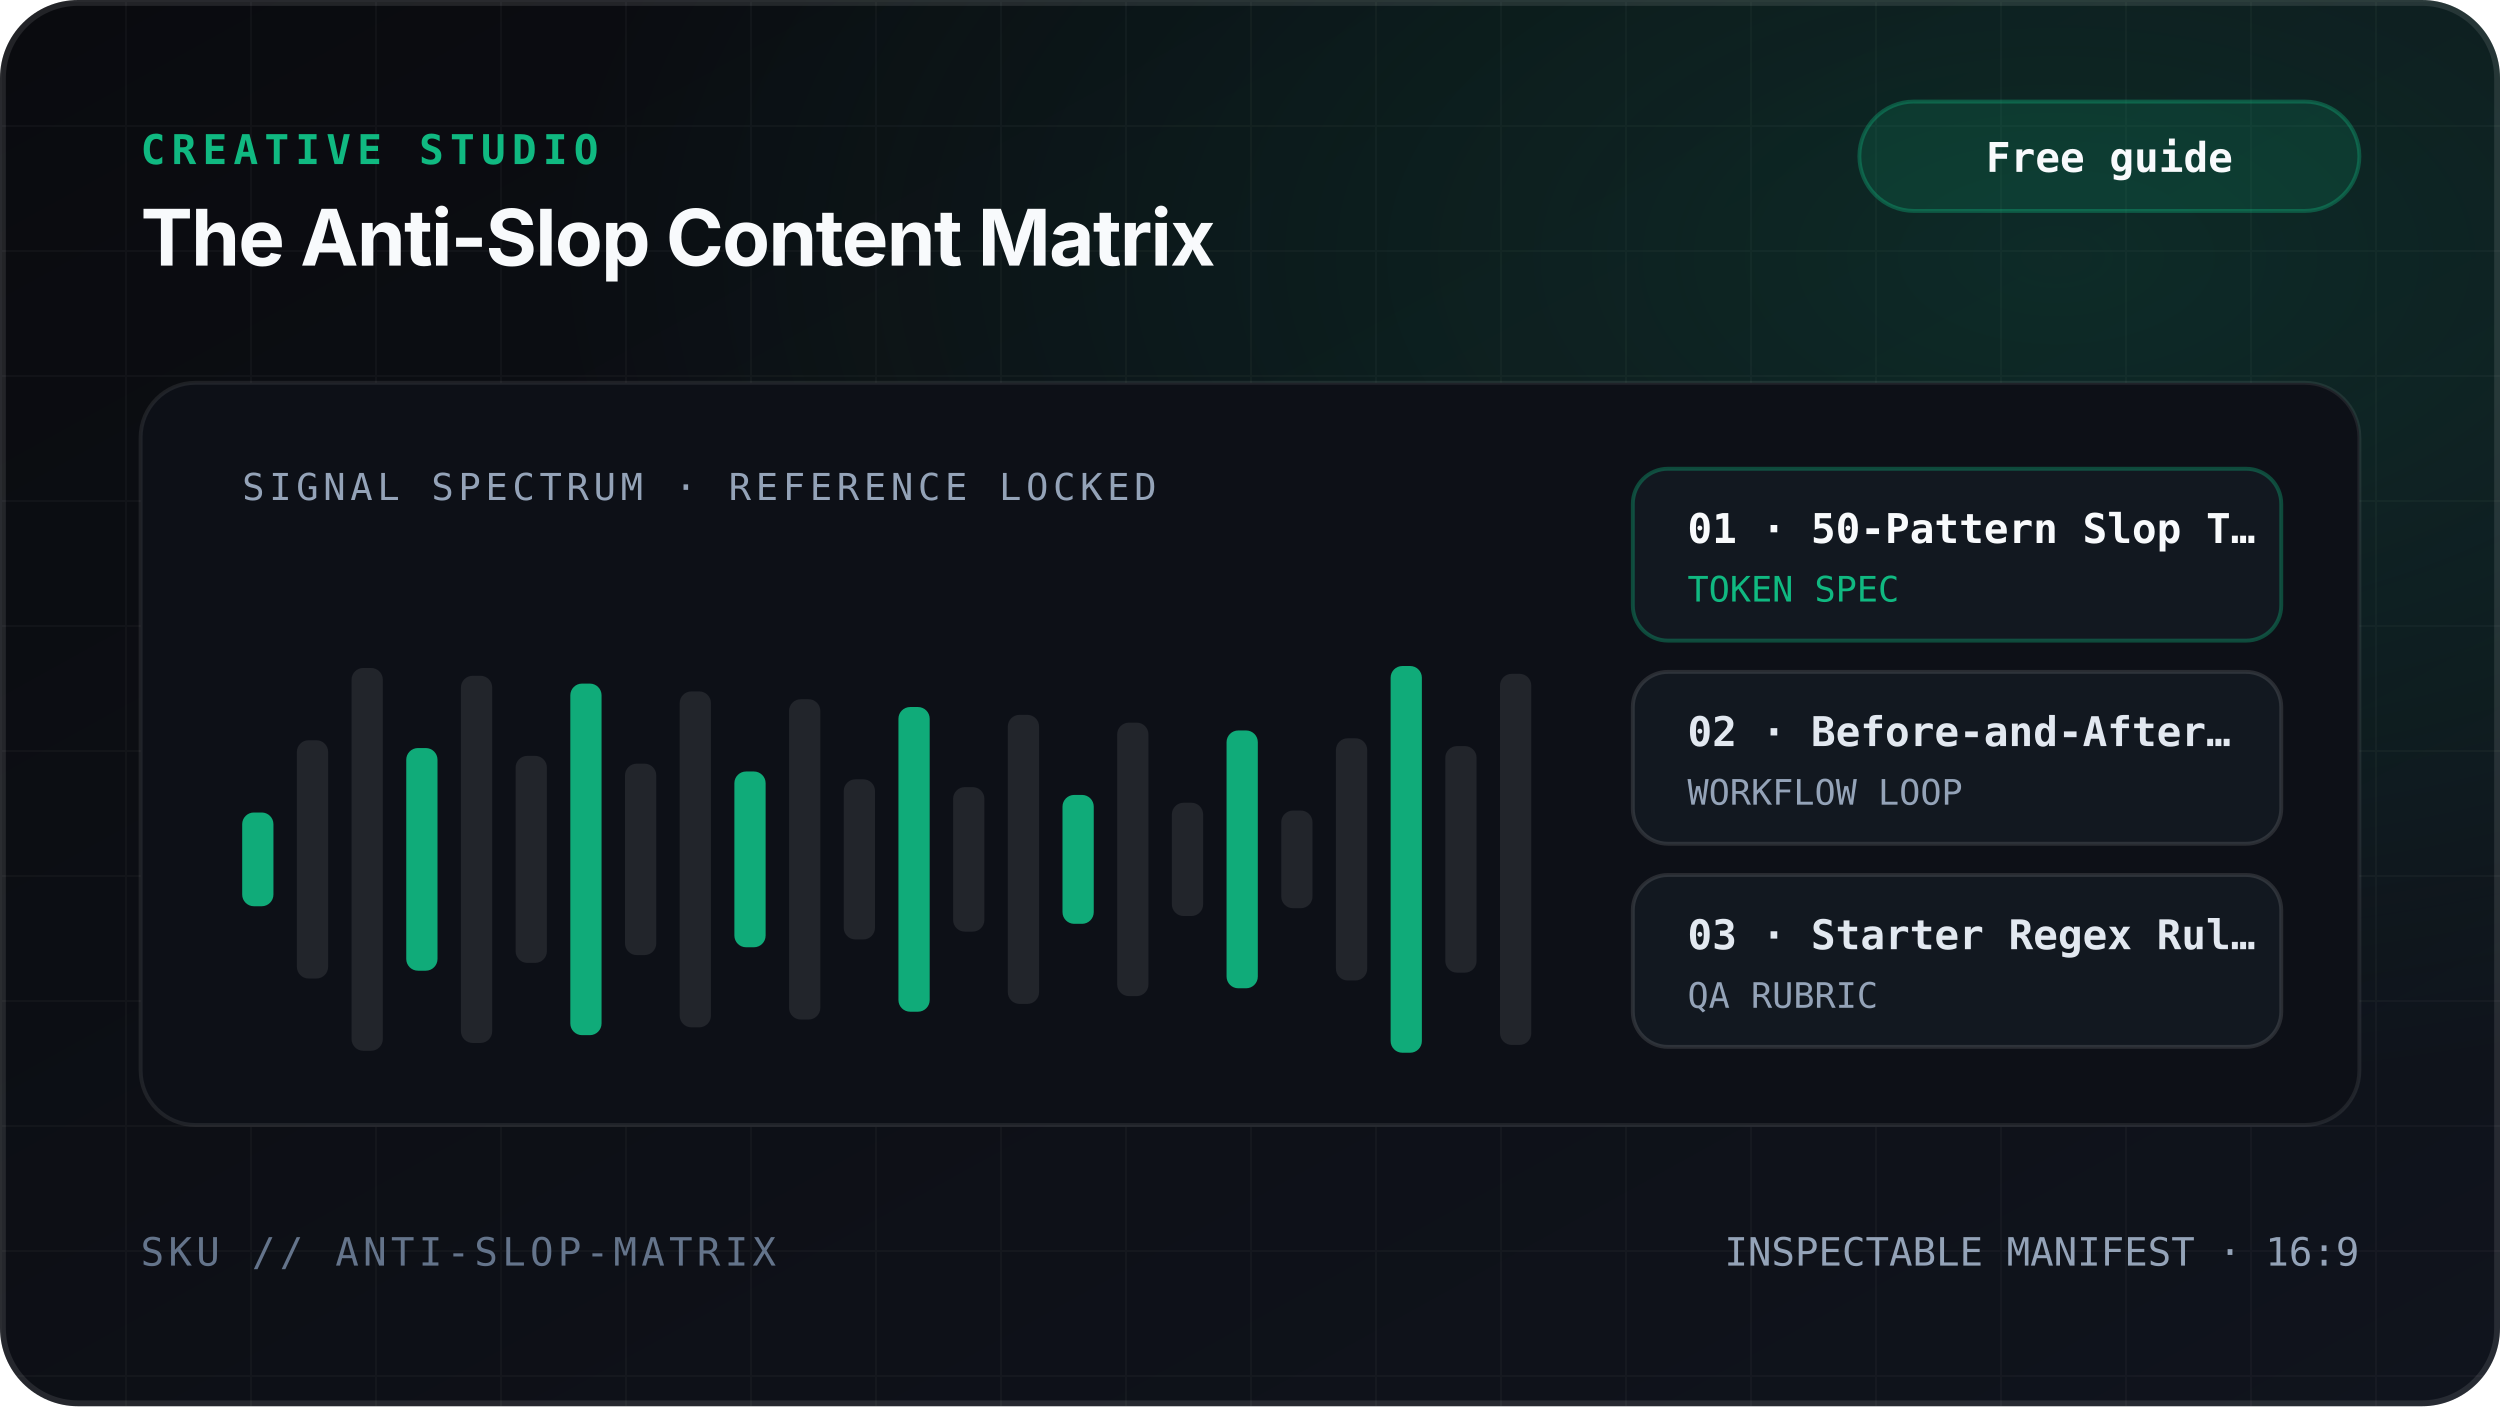
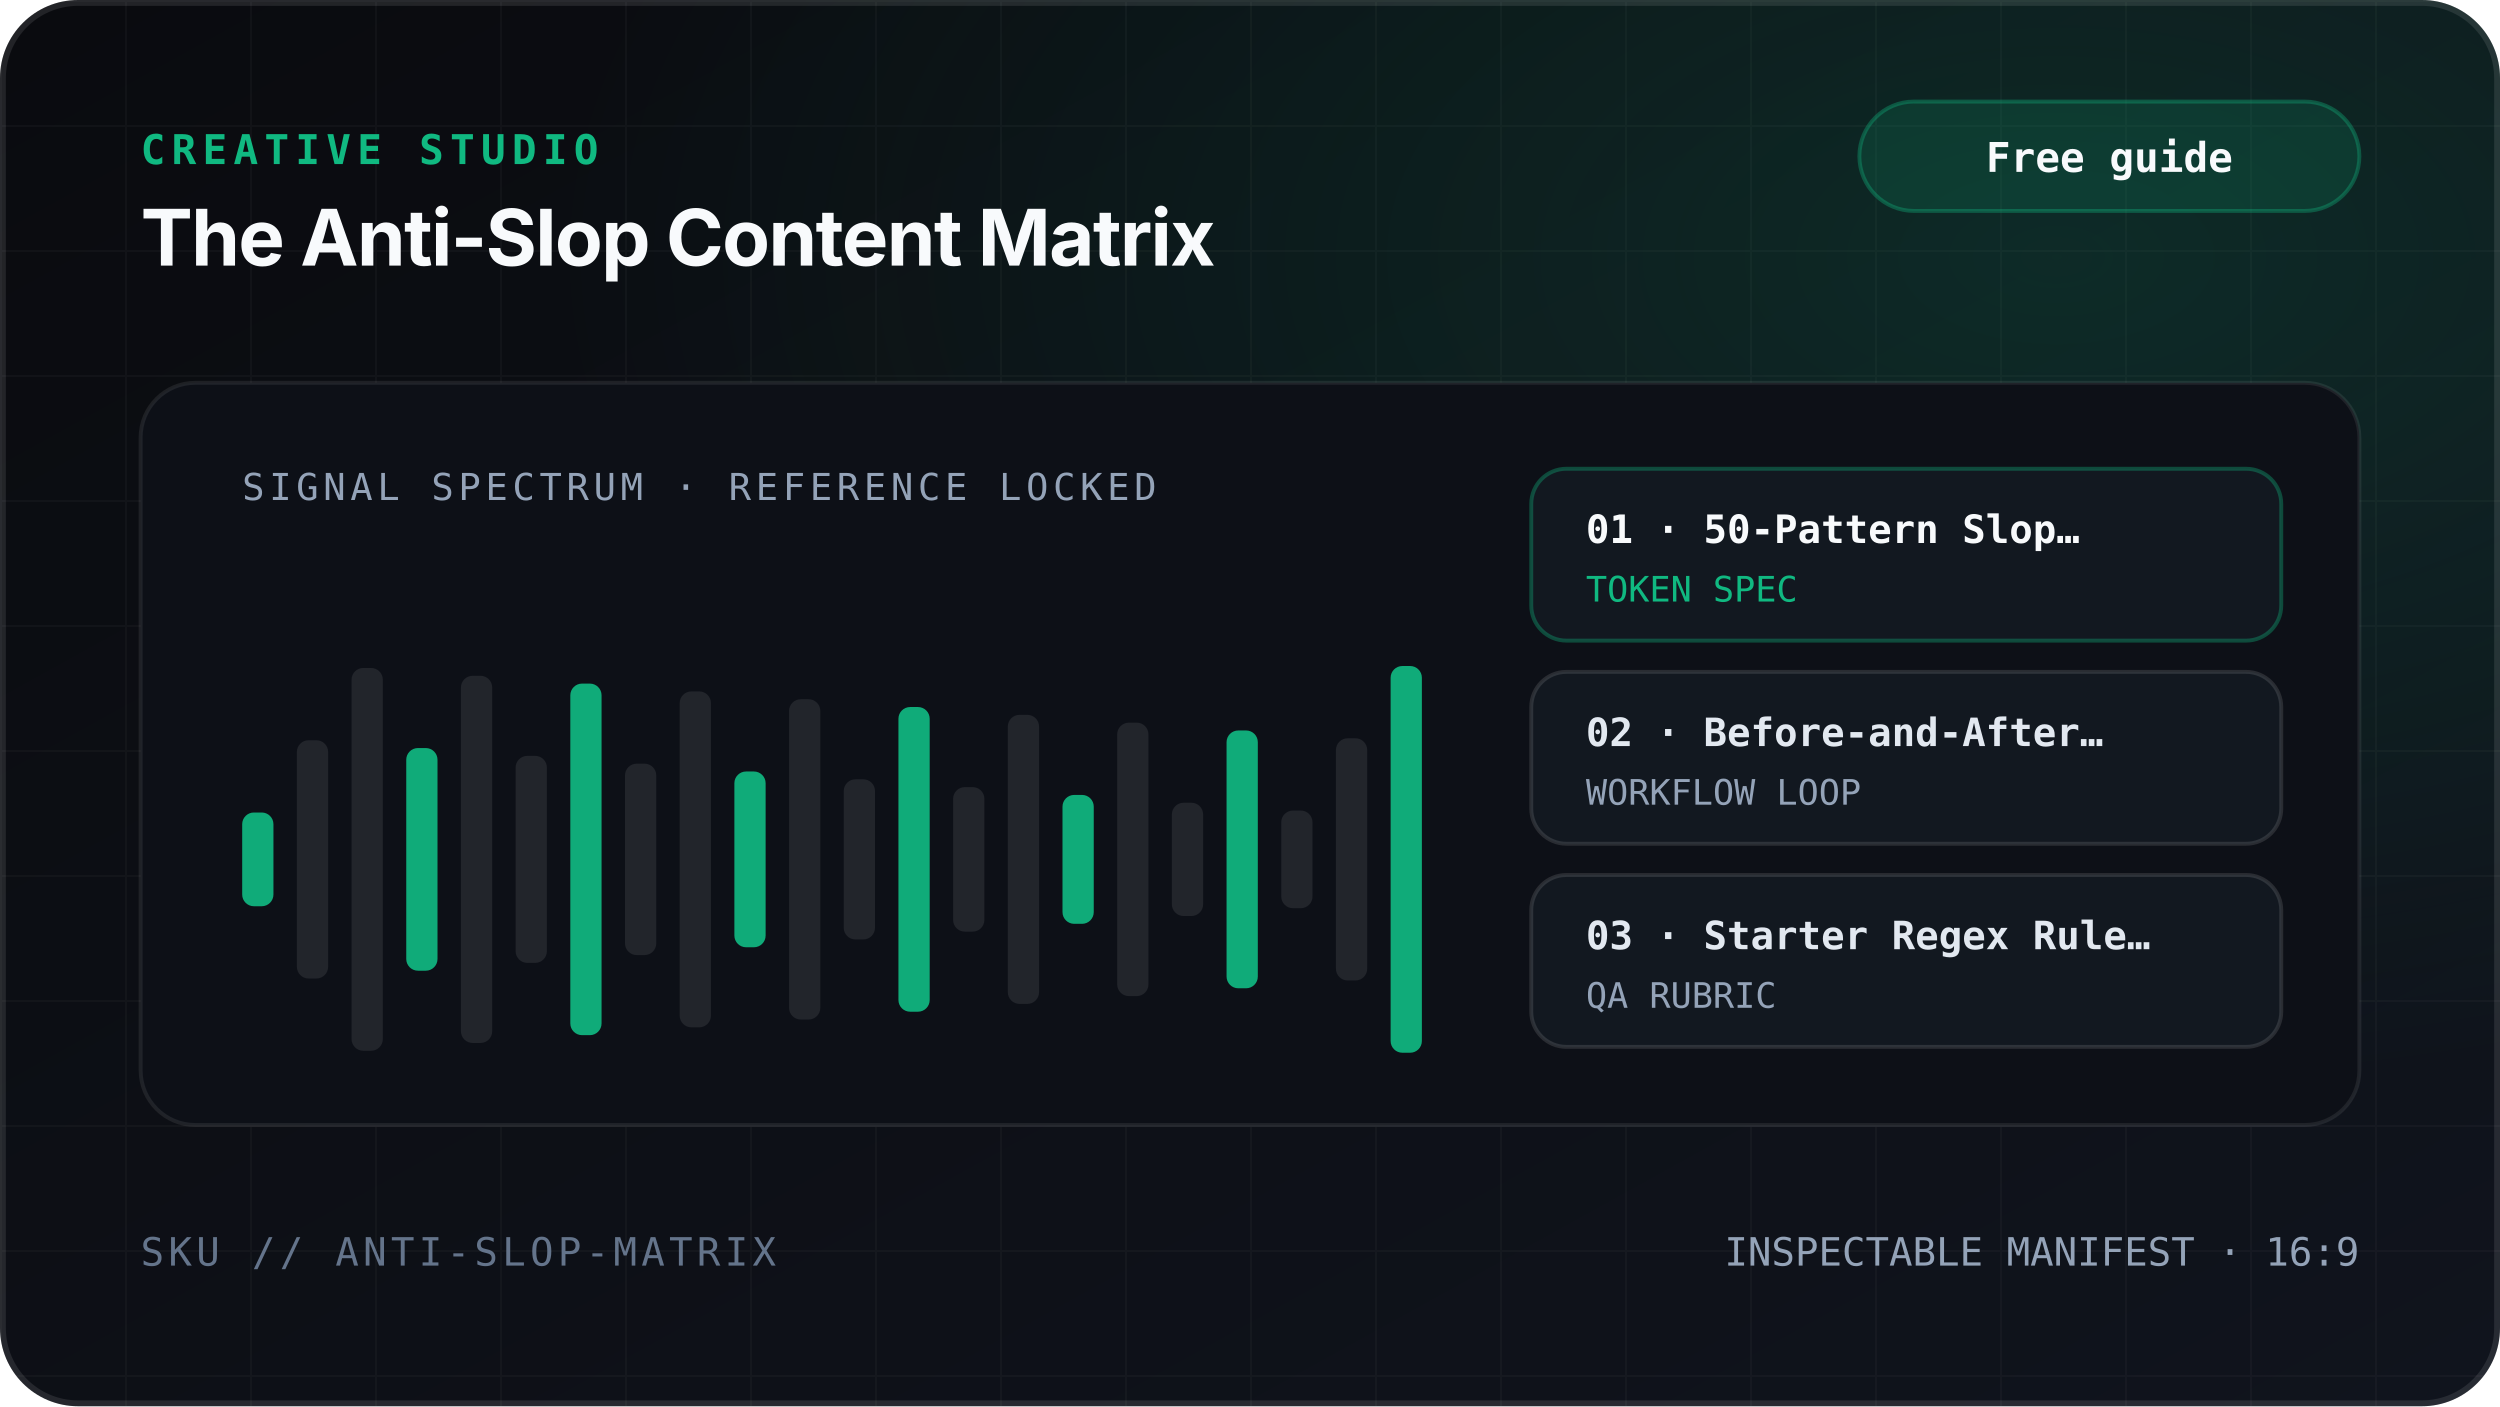
<svg xmlns="http://www.w3.org/2000/svg" viewBox="0 0 640 360" width="640" height="360" role="img" aria-labelledby="title-anti-slop-matrix desc-anti-slop-matrix">
  <defs>
    <linearGradient id="bg-anti-slop-matrix" x1="0" y1="0" x2="1" y2="1">
      <stop offset="0%" stop-color="#0A0B0F" />
      <stop offset="100%" stop-color="#10141D" />
    </linearGradient>
    <radialGradient id="glow-anti-slop-matrix" cx="82%" cy="18%" r="60%">
      <stop offset="0%" stop-color="#10B981" stop-opacity="0.16" />
      <stop offset="100%" stop-color="#10B981" stop-opacity="0" />
    </radialGradient>
    <pattern id="grid-anti-slop-matrix" width="32" height="32" patternUnits="userSpaceOnUse">
      <path d="M 32 0 L 0 0 0 32" fill="none" stroke="rgba(255,255,255,0.028)" stroke-width="1" />
    </pattern>
  </defs>
  <rect width="640" height="360" rx="20" fill="url(#bg-anti-slop-matrix)" />
  <rect width="640" height="360" rx="20" fill="url(#grid-anti-slop-matrix)" />
  <rect width="640" height="360" rx="20" fill="url(#glow-anti-slop-matrix)" />
  <rect x="0.75" y="0.75" width="638.5" height="358.5" rx="19.25" fill="none" stroke="rgba(255,255,255,0.10)" stroke-width="1.5" />
  <text x="36" y="42" fill="#10B981" font-family="ui-monospace, SFMono-Regular, Consolas, monospace" font-size="10.5" font-weight="600" letter-spacing="1.6">CREATIVE STUDIO</text>
  <text x="36" y="68" fill="#F8FAFC" font-family="ui-sans-serif, system-ui, -apple-system, sans-serif" font-size="20" font-weight="700" letter-spacing="-0.4">The Anti-Slop Content Matrix</text>
  <rect x="476" y="26" width="128" height="28" rx="14" fill="rgba(16, 185, 129, 0.14)" stroke="rgba(16, 185, 129, 0.34)" />
  <text x="540" y="44" text-anchor="middle" fill="#F8FAFC" font-family="ui-monospace, SFMono-Regular, Consolas, monospace" font-size="10.5" font-weight="600">Free guide</text>
  <g transform="translate(36, 98)">
    <rect x="0" y="0" width="568" height="190" rx="14" fill="#0D1017" stroke="rgba(255,255,255,0.08)" />
    <text x="26" y="30" fill="#94A3B8" font-family="ui-monospace, SFMono-Regular, Consolas, monospace" font-size="9.5" letter-spacing="1.2">SIGNAL SPECTRUM · REFERENCE LOCKED</text>
    <rect x="26" y="110.0" width="8" height="24" rx="3" fill="#10B981" opacity="0.92" />
    <rect x="40" y="91.5" width="8" height="61" rx="3" fill="rgba(255,255,255,0.16)" opacity="0.55" />
    <rect x="54" y="73.0" width="8" height="98" rx="3" fill="rgba(255,255,255,0.16)" opacity="0.55" />
    <rect x="68" y="93.5" width="8" height="57" rx="3" fill="#10B981" opacity="0.92" />
    <rect x="82" y="75.0" width="8" height="94" rx="3" fill="rgba(255,255,255,0.16)" opacity="0.55" />
    <rect x="96" y="95.5" width="8" height="53" rx="3" fill="rgba(255,255,255,0.16)" opacity="0.55" />
    <rect x="110" y="77.0" width="8" height="90" rx="3" fill="#10B981" opacity="0.92" />
    <rect x="124" y="97.5" width="8" height="49" rx="3" fill="rgba(255,255,255,0.16)" opacity="0.55" />
    <rect x="138" y="79.0" width="8" height="86" rx="3" fill="rgba(255,255,255,0.16)" opacity="0.55" />
    <rect x="152" y="99.5" width="8" height="45" rx="3" fill="#10B981" opacity="0.92" />
    <rect x="166" y="81.0" width="8" height="82" rx="3" fill="rgba(255,255,255,0.16)" opacity="0.55" />
    <rect x="180" y="101.5" width="8" height="41" rx="3" fill="rgba(255,255,255,0.16)" opacity="0.55" />
    <rect x="194" y="83.0" width="8" height="78" rx="3" fill="#10B981" opacity="0.92" />
    <rect x="208" y="103.5" width="8" height="37" rx="3" fill="rgba(255,255,255,0.16)" opacity="0.55" />
    <rect x="222" y="85.0" width="8" height="74" rx="3" fill="rgba(255,255,255,0.16)" opacity="0.55" />
    <rect x="236" y="105.5" width="8" height="33" rx="3" fill="#10B981" opacity="0.92" />
    <rect x="250" y="87.0" width="8" height="70" rx="3" fill="rgba(255,255,255,0.16)" opacity="0.55" />
    <rect x="264" y="107.5" width="8" height="29" rx="3" fill="rgba(255,255,255,0.16)" opacity="0.55" />
    <rect x="278" y="89.0" width="8" height="66" rx="3" fill="#10B981" opacity="0.92" />
    <rect x="292" y="109.5" width="8" height="25" rx="3" fill="rgba(255,255,255,0.16)" opacity="0.55" />
    <rect x="306" y="91.0" width="8" height="62" rx="3" fill="rgba(255,255,255,0.16)" opacity="0.55" />
    <rect x="320" y="72.5" width="8" height="99" rx="3" fill="#10B981" opacity="0.92" />
-     <rect x="334" y="93.0" width="8" height="58" rx="3" fill="rgba(255,255,255,0.16)" opacity="0.55" />
-     <rect x="348" y="74.5" width="8" height="95" rx="3" fill="rgba(255,255,255,0.16)" opacity="0.55" />
-     <rect x="382" y="22" width="166" height="44" rx="9" fill="#121820" stroke="rgba(16, 185, 129, 0.34)" />
-     <text x="396" y="41" fill="#F8FAFC" font-family="ui-monospace, SFMono-Regular, Consolas, monospace" font-size="10.5" font-weight="600">01 · 50-Pattern Slop T…</text>
-     <text x="396" y="56" fill="#10B981" font-family="ui-monospace, SFMono-Regular, Consolas, monospace" font-size="9">TOKEN SPEC</text>
-     <rect x="382" y="74" width="166" height="44" rx="9" fill="#121820" stroke="rgba(255,255,255,0.12)" />
-     <text x="396" y="93" fill="#E2E8F0" font-family="ui-monospace, SFMono-Regular, Consolas, monospace" font-size="10.5" font-weight="600">02 · Before-and-After…</text>
-     <text x="396" y="108" fill="#94A3B8" font-family="ui-monospace, SFMono-Regular, Consolas, monospace" font-size="9">WORKFLOW LOOP</text>
-     <rect x="382" y="126" width="166" height="44" rx="9" fill="#121820" stroke="rgba(255,255,255,0.12)" />
-     <text x="396" y="145" fill="#E2E8F0" font-family="ui-monospace, SFMono-Regular, Consolas, monospace" font-size="10.5" font-weight="600">03 · Starter Regex Rul…</text>
-     <text x="396" y="160" fill="#94A3B8" font-family="ui-monospace, SFMono-Regular, Consolas, monospace" font-size="9">QA RUBRIC</text>
+     <rect x="356" y="22" width="192" height="44" rx="9" fill="#121820" stroke="rgba(16, 185, 129, 0.34)" />
+     <text x="370" y="41" fill="#F8FAFC" font-family="ui-monospace, SFMono-Regular, Consolas, monospace" font-size="10" font-weight="600">01 · 50-Pattern Slop…</text>
+     <text x="370" y="56" fill="#10B981" font-family="ui-monospace, SFMono-Regular, Consolas, monospace" font-size="9">TOKEN SPEC</text>
+     <rect x="356" y="74" width="192" height="44" rx="9" fill="#121820" stroke="rgba(255,255,255,0.12)" />
+     <text x="370" y="93" fill="#E2E8F0" font-family="ui-monospace, SFMono-Regular, Consolas, monospace" font-size="10" font-weight="600">02 · Before-and-After…</text>
+     <text x="370" y="108" fill="#94A3B8" font-family="ui-monospace, SFMono-Regular, Consolas, monospace" font-size="9">WORKFLOW LOOP</text>
+     <rect x="356" y="126" width="192" height="44" rx="9" fill="#121820" stroke="rgba(255,255,255,0.12)" />
+     <text x="370" y="145" fill="#E2E8F0" font-family="ui-monospace, SFMono-Regular, Consolas, monospace" font-size="10" font-weight="600">03 · Starter Regex Rule…</text>
+     <text x="370" y="160" fill="#94A3B8" font-family="ui-monospace, SFMono-Regular, Consolas, monospace" font-size="9">QA RUBRIC</text>
  </g>
  <text x="36" y="324" fill="#64748B" font-family="ui-monospace, SFMono-Regular, Consolas, monospace" font-size="10" letter-spacing="1.1">SKU // ANTI-SLOP-MATRIX</text>
  <text x="604" y="324" text-anchor="end" fill="#94A3B8" font-family="ui-monospace, SFMono-Regular, Consolas, monospace" font-size="10">INSPECTABLE MANIFEST · 16:9</text>
</svg>
